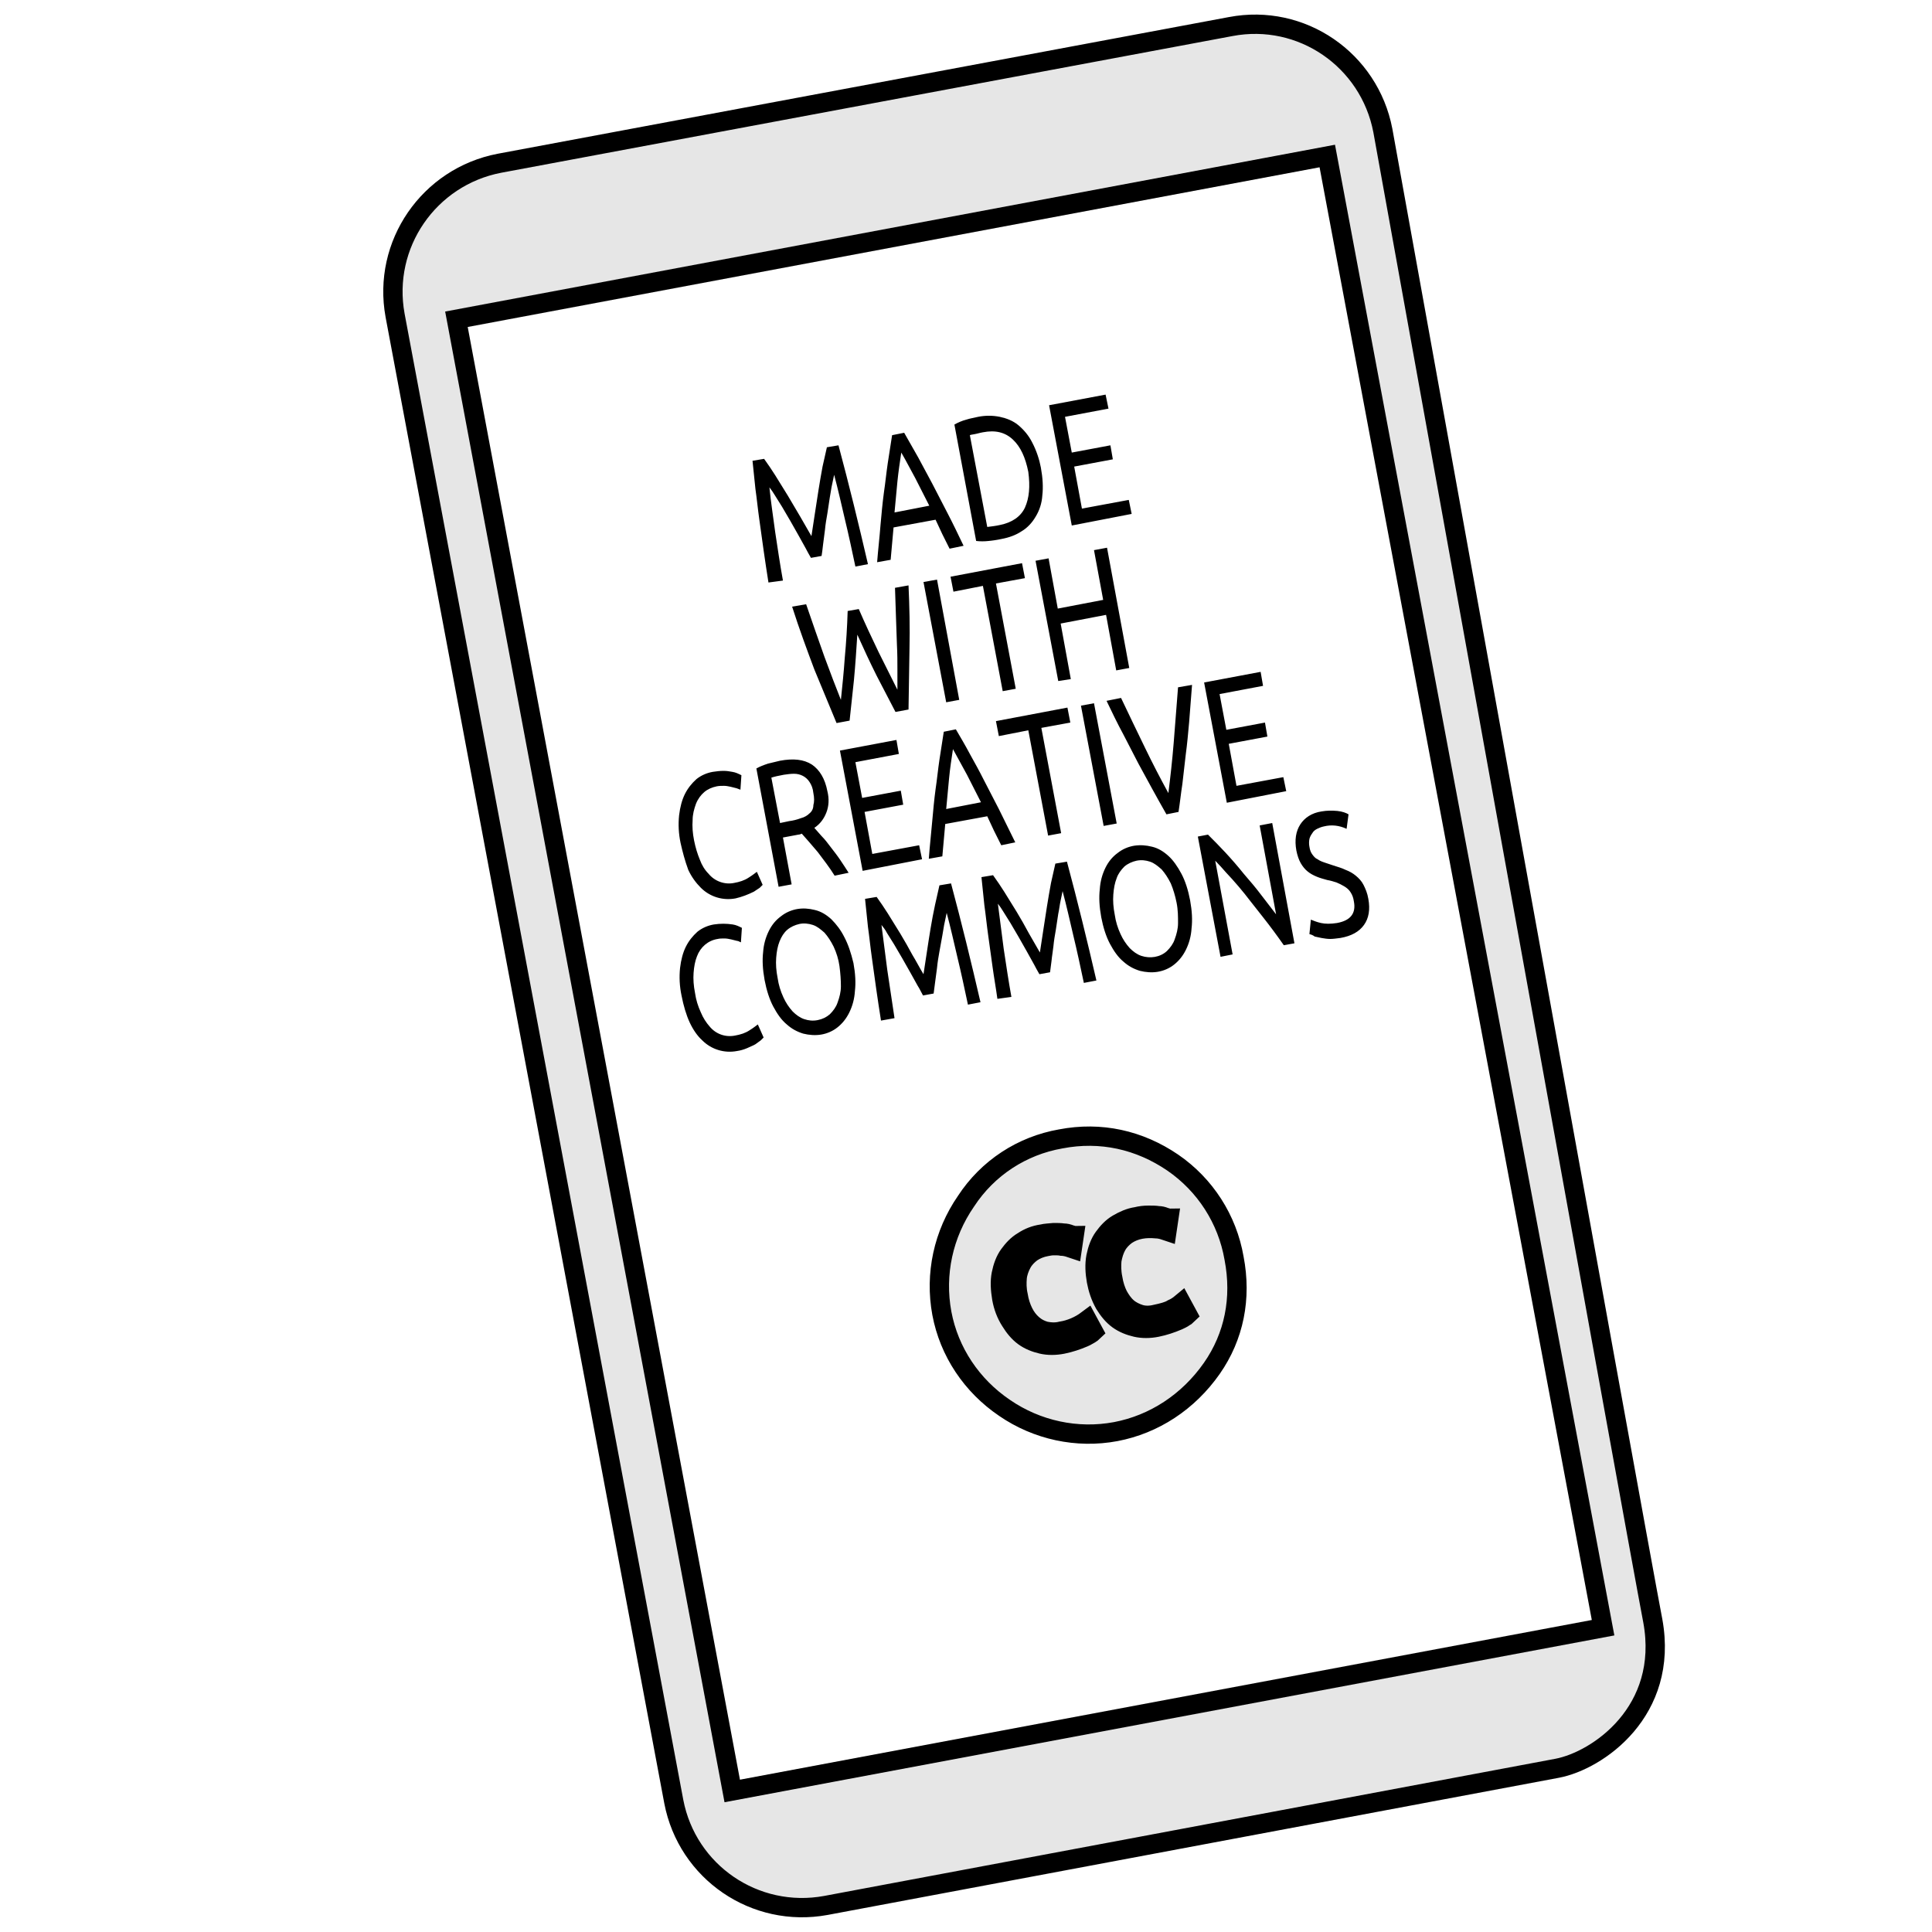
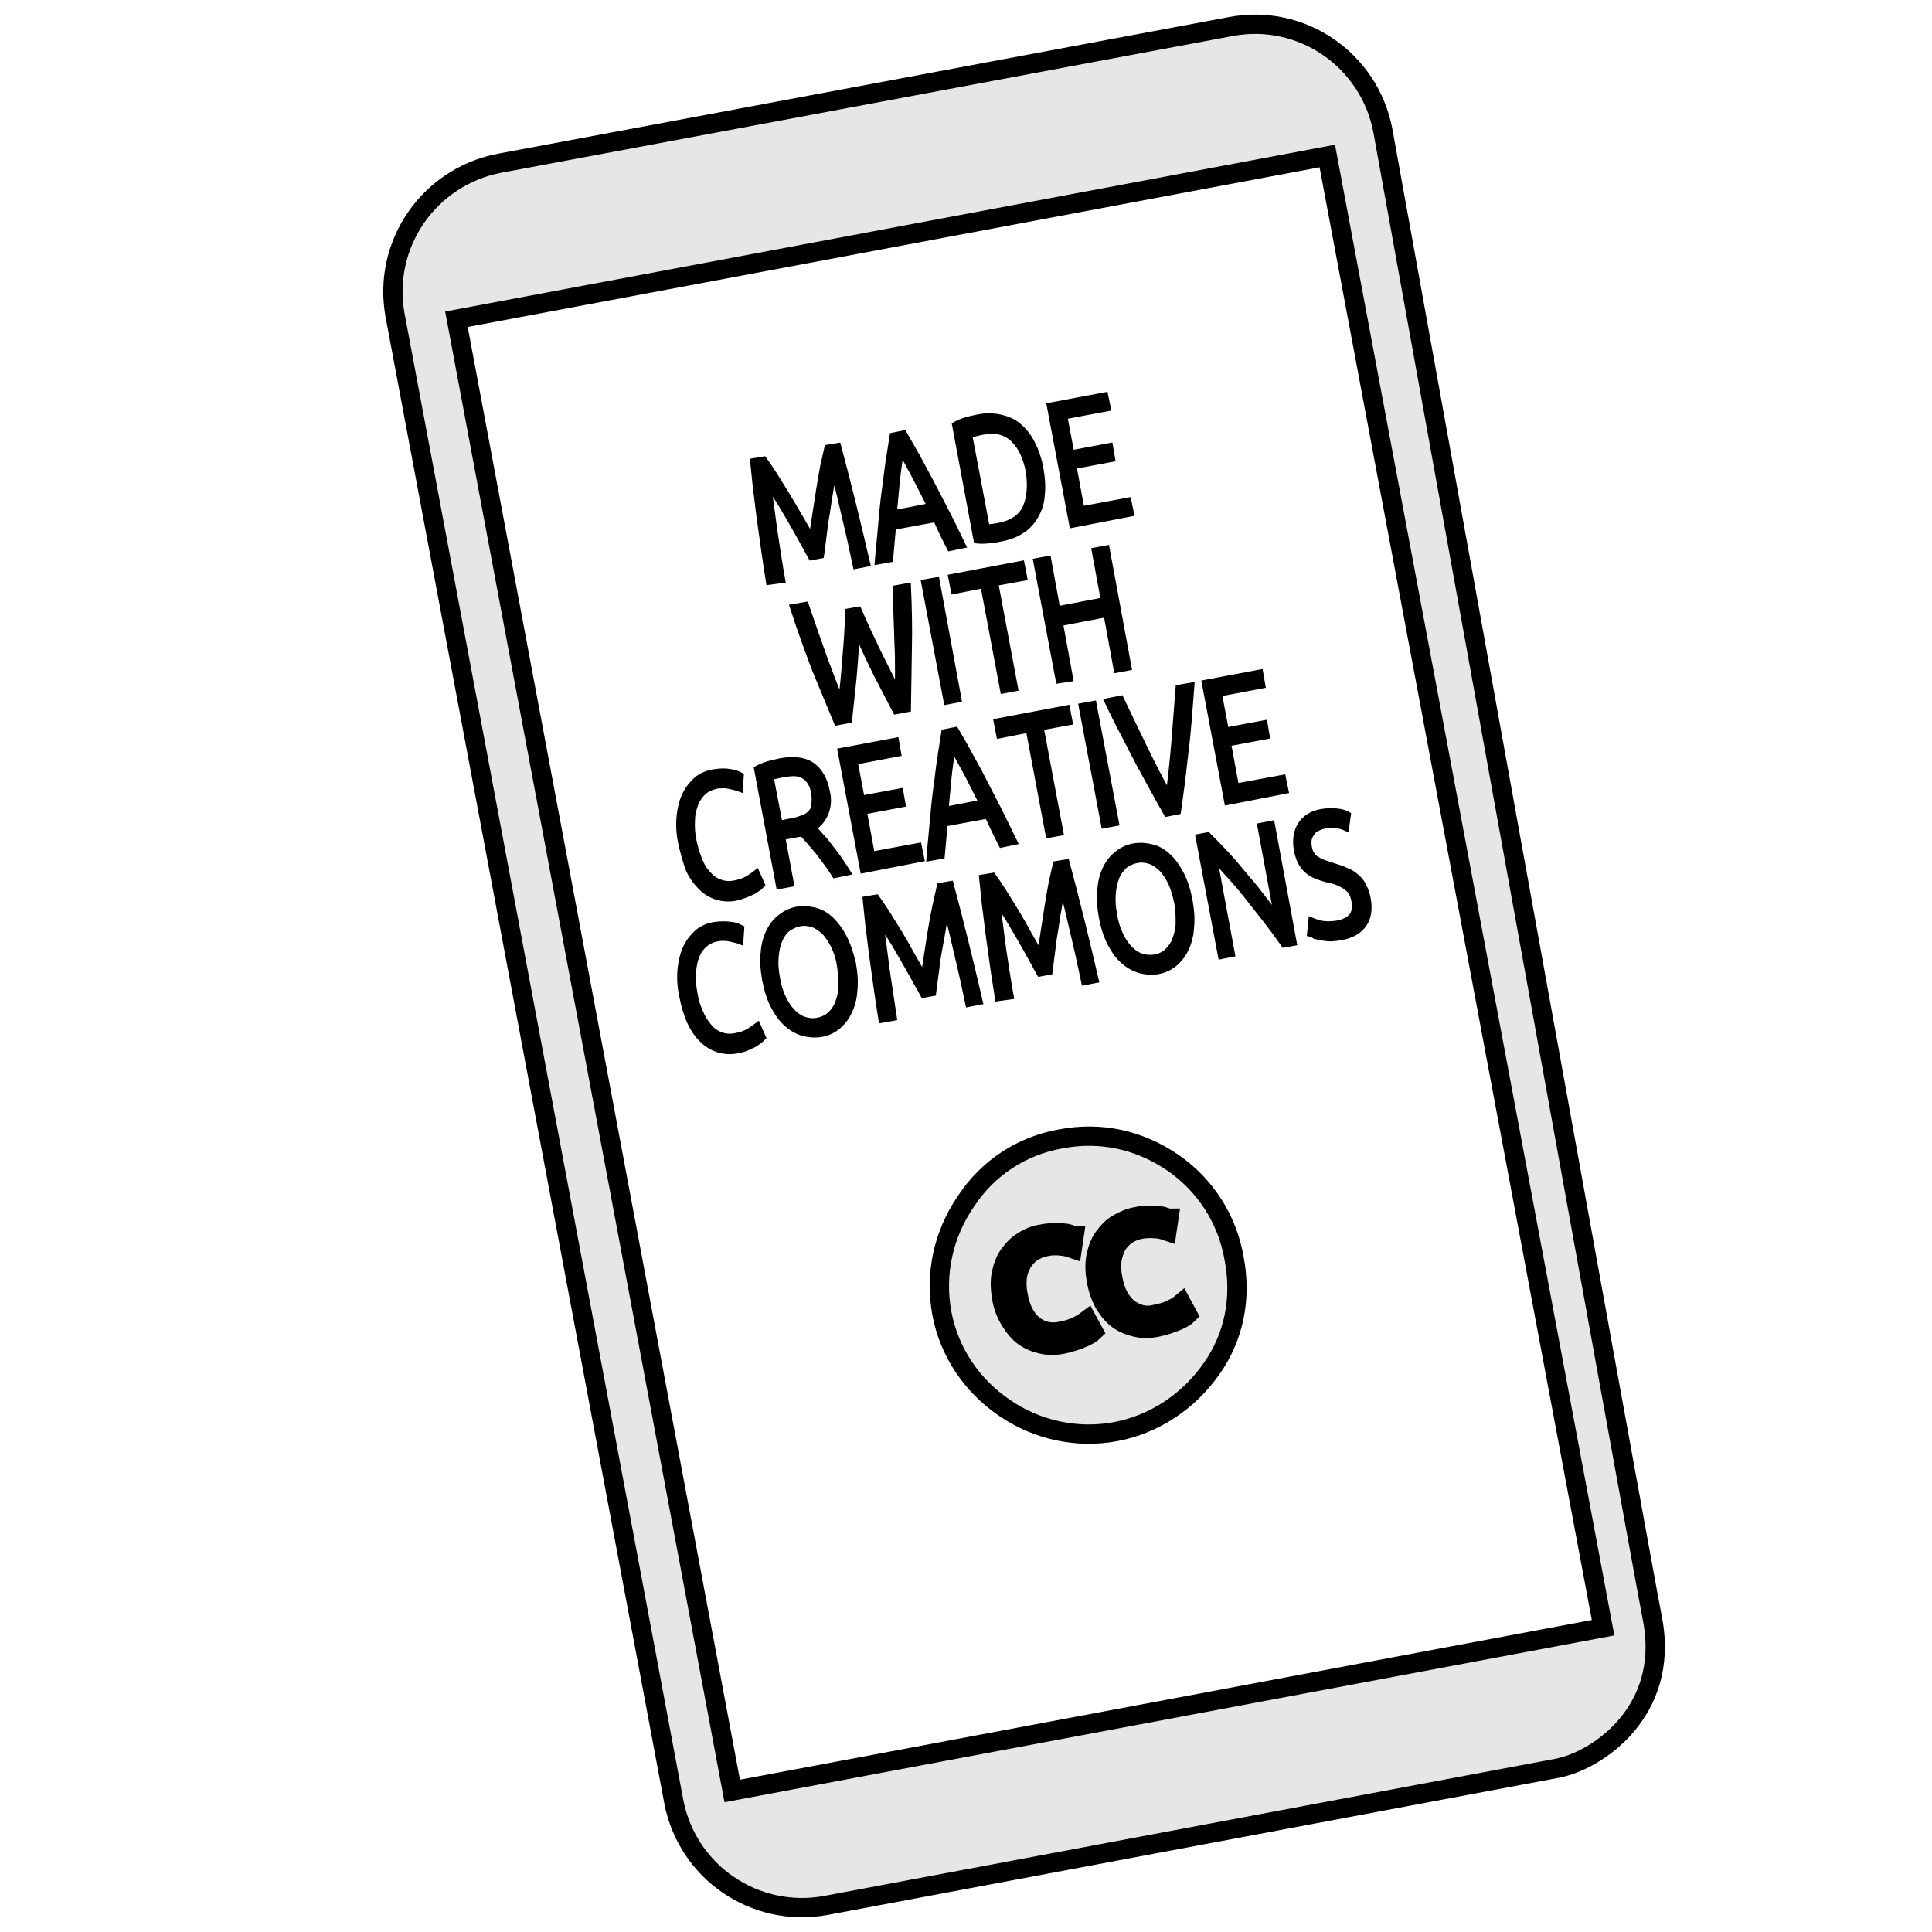
- <svg xmlns="http://www.w3.org/2000/svg" version="1.1" id="building" viewBox="0 0 400 400">
+ <svg xmlns="http://www.w3.org/2000/svg" viewBox="0 0 400 400" color="currentColor" stroke="currentColor">
  <style type="text/css">
.st0 {
    fill: rgba(0, 0, 0, 0.1);
    stroke: currentColor;
    stroke-width: 4;
}
.st1 {  fill: currentColor; }
.st2 {
    fill: rgba(255,255,255,1);
    stroke: currentColor;
    stroke-width: 4;
}
    </style>
  <path id="phoneOUTER" class="st0" d="M286.3,27c-2.8-14.6-16.8-24.3-31.5-21.5L103.4,33.8c-14.6,2.8-24.3,16.8-21.6,31.5L139.5,373  c2.8,14.6,16.8,24.2,31.5,21.5l151.4-28.4c8.4-1.6,23.2-11.8,19.8-30.5C338.9,318.5,286.3,27,286.3,27L286.3,27z" />
  <path id="phone" class="st2" d="M94.5,66.1l180.3-33.8l57.1,304.7l-180.3,33.8L94.5,66.1z" />
  <path id="madeWITHcc" class="st1" d="M159.1,120.6c-0.7-4.4-1.3-8.7-1.9-13.1c-0.3-2.1-0.5-4.2-0.8-6.3c-0.2-1.9-0.4-3.9-0.6-5.8  l2.4-0.4c0.8,1.1,1.6,2.3,2.3,3.4c0.9,1.4,1.7,2.8,2.6,4.2c0.9,1.5,1.7,2.9,2.6,4.4l2.3,4l0.7-4.6c0.5-3.3,1-6.6,1.6-9.8  c0.3-1.3,0.6-2.7,0.9-4l2.4-0.4c2.2,8.2,4.2,16.4,6.1,24.6l-2.6,0.5c-0.7-3.3-1.4-6.6-2.2-9.9c-0.7-3-1.4-6.1-2.2-9.1  c-0.1,0.6-0.3,1.3-0.4,1.9c-0.2,0.8-0.3,1.8-0.5,2.8l-0.5,3.3c-0.2,1.1-0.4,2.3-0.5,3.4l-0.4,3.1c-0.1,0.9-0.2,1.7-0.3,2.3l-2.2,0.4  c-0.4-0.7-0.8-1.4-1.1-2l-1.5-2.7c-0.6-1-1.1-2-1.7-3l-1.7-2.9c-0.5-0.8-1-1.6-1.5-2.4c-0.3-0.5-0.7-1.1-1.1-1.6  c0.3,3.1,0.8,6.2,1.2,9.3c0.5,3.3,1,6.7,1.6,10L159.1,120.6L159.1,120.6z M196.1,106.1c-1-2-2.1-4-3.1-6c-1-1.8-1.9-3.6-2.9-5.4  c-1-1.7-1.9-3.4-2.9-5.1l-2.5,0.5c-0.3,1.9-0.6,3.9-0.9,5.8c-0.3,2-0.5,4.1-0.8,6.1c-0.3,2.2-0.5,4.5-0.7,6.7  c-0.2,2.6-0.5,5.1-0.7,7.7l2.8-0.5l0.6-6.7l8.7-1.6l1.4,3c0.5,1,1,2,1.5,3l2.9-0.6C198.4,110.7,197.3,108.4,196.1,106.1L196.1,106.1  z M185.2,106.1c0.2-2.1,0.4-4.3,0.6-6.4c0.2-2,0.5-4,0.8-6c1,1.7,1.9,3.5,2.9,5.3c1,1.9,1.9,3.8,2.9,5.7L185.2,106.1z M213.7,91.6  c-0.7-1.4-1.7-2.6-2.9-3.6c-1.1-0.9-2.4-1.4-3.8-1.7c-1.5-0.3-3-0.3-4.5,0c-0.8,0.2-1.6,0.3-2.5,0.6c-0.8,0.2-1.7,0.6-2.4,1  l4.5,24.1c0.8,0.1,1.7,0.1,2.6,0c0.9-0.1,1.7-0.2,2.6-0.4c1.6-0.3,3-0.8,4.2-1.6c1.2-0.7,2.2-1.8,2.9-3c0.8-1.3,1.3-2.8,1.4-4.4  c0.2-1.7,0.1-3.6-0.3-5.8C215.2,95.2,214.6,93.3,213.7,91.6L213.7,91.6z M212.2,105.1c-0.9,1.9-2.7,3.1-5.2,3.6  c-0.9,0.2-1.8,0.3-2.6,0.4l-3.6-19c0.2-0.1,0.4-0.1,0.9-0.2c0.6-0.1,1.2-0.3,1.8-0.4c2.6-0.5,4.6,0,6.2,1.5c1.6,1.5,2.6,3.7,3.2,6.7  C213.3,100.7,213.1,103.1,212.2,105.1L212.2,105.1z M221.9,108.8l-4.7-24.9l11.7-2.2l0.6,2.9l-9,1.7l1.4,7.4l8-1.5l0.5,2.9l-8,1.5  l1.6,8.7l9.7-1.8l0.6,2.9L221.9,108.8z M164,125.6l2.9-0.5l1.9,5.5l1.9,5.4c0.6,1.6,1.2,3.2,1.8,4.8l1.6,4.1  c0.3-2.9,0.6-5.8,0.8-8.7c0.3-3.2,0.5-6.5,0.6-9.7l2.3-0.4c1.3,3,2.7,6,4.1,8.9c1.3,2.6,2.6,5.2,3.9,7.8l0-4.2c0-1.5,0-3.2-0.1-5.1  l-0.2-5.8l-0.2-6l2.8-0.5c0.2,4.4,0.3,8.7,0.2,13.1l-0.2,12.6l-2.7,0.5c-1.3-2.5-2.6-5-3.9-7.5c-1.4-2.8-2.7-5.6-4-8.5  c-0.2,3.1-0.4,6.2-0.7,9.4c-0.3,2.8-0.6,5.6-0.9,8.4l-2.7,0.5l-4.6-11.1C167.1,134.6,165.5,130.3,164,125.6L164,125.6z M194,120  l4.6,24.9l-2.7,0.5l-4.7-24.9L194,120z M197.4,122.5l-0.6-3.1l14.8-2.8l0.6,3.1l-6,1.1l4.1,21.8l-2.7,0.5l-4.1-21.8L197.4,122.5  L197.4,122.5z M219.1,141l-4.7-24.9l2.7-0.5L219,126l9.4-1.8l-1.9-10.3l2.7-0.5l4.6,24.9l-2.7,0.5l-2.1-11.5l-9.4,1.8l2.1,11.5  L219.1,141z M140.9,174.5c-0.4-1.9-0.5-3.8-0.3-5.7c0.2-1.7,0.6-3.2,1.2-4.4c0.6-1.2,1.4-2.2,2.4-3.1c1-0.8,2.2-1.3,3.4-1.5  c0.7-0.1,1.4-0.2,2.2-0.2c0.7,0,1.2,0.1,1.8,0.2c0.7,0.1,1.3,0.4,1.9,0.7l-0.2,3c-0.3-0.1-0.5-0.2-0.8-0.3c-0.4-0.1-0.8-0.2-1.2-0.3  c-0.5-0.1-0.9-0.2-1.4-0.2c-0.5,0-1,0-1.5,0.1c-1,0.2-1.9,0.6-2.6,1.2c-0.7,0.6-1.3,1.4-1.7,2.4c-0.4,1.1-0.7,2.2-0.7,3.4  c-0.1,1.3,0,2.7,0.3,4.2c0.3,1.5,0.7,2.8,1.2,4c0.4,1.1,1,2.1,1.8,2.9c1.3,1.6,3.4,2.3,5.3,1.9c1.1-0.2,2.1-0.5,3-1.1  c0.8-0.5,1.3-0.9,1.7-1.2l1.2,2.7c-0.1,0.1-0.3,0.3-0.6,0.6c-0.4,0.3-0.8,0.5-1.2,0.8c-1.2,0.6-2.5,1.1-3.8,1.4  c-2.6,0.5-5.3-0.3-7.2-2.2c-1-1-1.9-2.2-2.6-3.7C141.8,178.2,141.3,176.3,140.9,174.5L140.9,174.5z M174,178.1  c-0.6-0.9-1.3-1.8-2-2.7c-0.6-0.8-1.2-1.6-1.9-2.3c-0.5-0.6-1-1.1-1.5-1.7c1.2-0.8,2-1.9,2.5-3.2c0.5-1.3,0.6-2.8,0.2-4.4  c-0.5-2.6-1.6-4.4-3.2-5.5c-1.7-1.1-3.9-1.3-6.6-0.8c-0.9,0.2-1.7,0.4-2.5,0.6c-0.9,0.3-1.7,0.6-2.4,1l4.6,24.5l2.7-0.5l-1.8-9.7  l3.2-0.6c0.2,0,0.5-0.1,0.7-0.2c0.5,0.6,1,1.1,1.5,1.7c0.6,0.7,1.2,1.4,1.8,2.1c0.6,0.8,1.2,1.6,1.8,2.4c0.6,0.8,1.2,1.7,1.7,2.5  l2.9-0.6C175.2,179.9,174.6,179,174,178.1L174,178.1z M167.6,168.4c-0.4,0.4-1,0.8-1.8,1c-0.8,0.3-1.6,0.5-2.4,0.6l-1.9,0.4  l-1.8-9.4c0.6-0.2,1.5-0.4,2.6-0.6c0.7-0.1,1.4-0.2,2.1-0.2c1.3,0,2.5,0.6,3.2,1.7c0.4,0.6,0.7,1.3,0.8,2.3c0.2,1,0.2,1.8,0,2.5  C168.4,167.4,168.1,168,167.6,168.4z M178.6,180.3l-4.7-24.9l11.7-2.2l0.5,2.9l-9,1.7l1.4,7.4l8-1.5l0.5,2.9l-8,1.5l1.6,8.7l9.7-1.8  l0.6,2.9L178.6,180.3L178.6,180.3z M206.8,167.5c-1-2-2.1-4-3.1-6c-0.9-1.8-1.9-3.6-2.9-5.4c-0.9-1.7-1.9-3.4-2.9-5.1l-2.5,0.5  c-0.3,1.9-0.6,3.9-0.9,5.8c-0.3,2-0.5,4.1-0.8,6.1c-0.3,2.2-0.5,4.5-0.7,6.7c-0.2,2.4-0.5,4.9-0.7,7.7l2.8-0.5l0.6-6.7l8.7-1.6  l1.4,3c0.5,1,1,2,1.5,3l2.9-0.6C209.1,172.1,207.9,169.8,206.8,167.5L206.8,167.5z M195.9,167.5c0.2-2.2,0.4-4.3,0.6-6.4  c0.2-2.1,0.5-4,0.8-6c1,1.8,1.9,3.5,2.9,5.3c1,1.9,1.9,3.8,2.9,5.7L195.9,167.5z M206.8,152.4l-0.6-3.1l14.8-2.8l0.6,3.1l-6,1.1  l4.1,21.8l-2.7,0.5l-4.1-21.8L206.8,152.4z M226.5,145.6l4.7,24.9l-2.7,0.5l-4.7-24.9L226.5,145.6z M229.1,145.1l3-0.6  c1.7,3.6,3.4,7.1,5,10.4c1.5,3.1,3.1,6.2,4.8,9.3c0.4-3.2,0.8-6.7,1.1-10.4c0.3-3.7,0.6-7.5,0.9-11.5l2.9-0.5  c-0.2,2.6-0.4,5.1-0.6,7.7c-0.2,2.2-0.4,4.5-0.7,6.7c-0.2,2-0.5,4.1-0.7,6.1c-0.3,1.9-0.5,3.9-0.8,5.8l-2.5,0.5  c-2-3.5-3.9-7-5.8-10.5c-1-2-2.1-4-3.1-6C231.3,149.7,230.2,147.4,229.1,145.1L229.1,145.1z M254,166.2l-4.7-24.9l11.7-2.2l0.5,2.9  l-9,1.7l1.4,7.4l8-1.5l0.5,2.9l-8,1.5l1.6,8.7l9.7-1.8l0.6,2.9L254,166.2L254,166.2z M141.1,206.1c-0.4-1.9-0.5-3.8-0.3-5.7  c0.2-1.7,0.6-3.2,1.2-4.4c0.6-1.2,1.4-2.2,2.4-3.1c1-0.8,2.2-1.3,3.4-1.5c1.3-0.2,2.6-0.2,3.9,0c0.7,0.1,1.3,0.4,1.9,0.7l-0.2,3  c-0.3-0.1-0.5-0.3-0.8-0.3l-1.2-0.3c-0.5-0.1-0.9-0.2-1.4-0.2c-0.5,0-1,0-1.4,0.1c-2,0.3-3.6,1.7-4.3,3.6c-0.4,1-0.6,2.1-0.7,3.4  c-0.1,1.3,0,2.7,0.3,4.2c0.2,1.4,0.6,2.7,1.2,4c0.5,1.2,1.1,2.1,1.8,2.9c1.3,1.6,3.3,2.3,5.3,1.9c1.1-0.2,2.1-0.5,3-1.1  c0.8-0.5,1.3-0.9,1.7-1.2l1.2,2.7c-0.1,0.1-0.3,0.3-0.6,0.6c-0.4,0.3-0.7,0.5-1.1,0.8c-0.5,0.3-1.1,0.5-1.7,0.8  c-0.7,0.3-1.4,0.5-2.1,0.6c-2.6,0.5-5.3-0.3-7.2-2.2c-1-0.9-1.9-2.2-2.6-3.7S141.5,208.2,141.1,206.1L141.1,206.1z M174.8,194  c-0.7-1.4-1.6-2.6-2.7-3.7c-1-0.9-2.1-1.6-3.4-1.9c-1.2-0.3-2.4-0.4-3.6-0.2c-1.2,0.2-2.4,0.7-3.4,1.5c-1.1,0.8-1.9,1.8-2.5,3  c-0.7,1.4-1.1,2.9-1.2,4.4c-0.2,1.7-0.1,3.6,0.3,5.8c0.4,2.1,1,4,1.8,5.5c0.8,1.5,1.7,2.8,2.8,3.7c1,0.9,2.1,1.5,3.4,1.9  c1.2,0.3,2.5,0.4,3.7,0.2c1.2-0.2,2.4-0.7,3.4-1.5c1-0.8,1.8-1.8,2.4-3c0.7-1.4,1.1-2.9,1.2-4.5c0.2-1.7,0.1-3.6-0.3-5.8  C176.2,197.3,175.6,195.5,174.8,194L174.8,194z M174.1,204.2c0,1.2-0.3,2.3-0.7,3.4c-0.3,0.9-0.9,1.7-1.6,2.4  c-0.7,0.6-1.5,1-2.5,1.2c-1,0.2-1.9,0.1-2.8-0.2c-0.9-0.3-1.7-0.9-2.4-1.6c-0.8-0.9-1.4-1.8-1.9-2.9c-0.6-1.3-1-2.6-1.2-4  c-0.3-1.5-0.4-2.9-0.3-4.2c0.1-1.3,0.3-2.4,0.7-3.4c0.4-1,0.9-1.8,1.6-2.4c0.7-0.6,1.6-1,2.5-1.2c0.9-0.2,1.9-0.1,2.8,0.2  c0.9,0.3,1.6,0.9,2.4,1.6c0.7,0.8,1.3,1.7,1.9,2.9c0.6,1.3,1,2.6,1.2,4C174,201.5,174.1,202.9,174.1,204.2L174.1,204.2z   M182.4,211.3c-0.7-4.4-1.3-8.7-1.9-13.1c-0.3-2.1-0.5-4.2-0.8-6.3c-0.2-2-0.4-4-0.6-5.8l2.4-0.4c0.8,1.1,1.6,2.3,2.3,3.4  c0.9,1.4,1.7,2.8,2.6,4.2c0.9,1.5,1.7,2.9,2.5,4.4c0.8,1.3,1.5,2.7,2.3,4l0.7-4.6c0.5-3.3,1-6.6,1.7-9.8c0.3-1.4,0.6-2.7,0.9-4  l2.4-0.4c2.2,8.2,4.2,16.4,6.1,24.6l-2.6,0.5c-0.7-3.3-1.4-6.6-2.2-9.9c-0.7-3-1.4-6.1-2.2-9.1c-0.1,0.6-0.3,1.3-0.4,1.9  c-0.2,0.8-0.3,1.8-0.5,2.8l-0.6,3.3c-0.2,1.1-0.4,2.3-0.5,3.4l-0.4,3c-0.1,0.8-0.2,1.5-0.3,2.3l-2.2,0.4c-0.4-0.7-0.7-1.4-1.1-2  c-0.5-0.9-1-1.8-1.5-2.7c-0.6-1-1.1-2-1.7-3l-1.7-2.9c-0.5-0.8-1-1.6-1.5-2.4c-0.3-0.6-0.7-1.1-1.1-1.6c0.4,3.1,0.8,6.2,1.2,9.3  c0.5,3.3,1,6.7,1.5,10L182.4,211.3L182.4,211.3z M206.5,206.8c-0.3-2.2-0.7-4.4-1-6.6c-0.3-2.2-0.6-4.4-0.9-6.5  c-0.3-2.1-0.5-4.2-0.8-6.3c-0.2-1.9-0.4-3.9-0.6-5.8l2.4-0.4c0.8,1.1,1.6,2.3,2.3,3.4c0.9,1.4,1.7,2.8,2.6,4.2  c0.9,1.5,1.7,2.9,2.5,4.4l2.3,4l0.7-4.6c0.5-3.3,1-6.6,1.6-9.8c0.3-1.4,0.6-2.7,0.9-4l2.4-0.4c2.2,8.2,4.2,16.4,6.1,24.6l-2.6,0.5  c-0.7-3.3-1.4-6.6-2.2-9.9c-0.7-3-1.4-6.1-2.2-9.1c-0.1,0.6-0.3,1.3-0.4,1.9c-0.2,0.9-0.3,1.9-0.5,2.8l-0.5,3.3  c-0.2,1.1-0.4,2.3-0.5,3.4c-0.1,1-0.3,2-0.4,3.1c-0.1,0.8-0.2,1.5-0.3,2.3l-2.2,0.4c-0.4-0.7-0.8-1.4-1.1-2c-0.5-0.9-1-1.8-1.5-2.7  c-0.6-1-1.1-2-1.7-3l-1.7-2.9c-0.5-0.8-1-1.6-1.5-2.4c-0.3-0.5-0.7-1.1-1.1-1.6c0.4,3.1,0.8,6.2,1.2,9.3c0.5,3.3,1,6.7,1.6,10  L206.5,206.8L206.5,206.8z M244.6,180.9c-0.8-1.5-1.7-2.8-2.7-3.7c-1-0.9-2.1-1.6-3.4-1.9c-1.2-0.3-2.4-0.4-3.7-0.2  c-1.2,0.2-2.4,0.7-3.4,1.5c-1.1,0.8-1.9,1.8-2.5,3c-0.7,1.4-1.1,2.9-1.2,4.5c-0.2,1.7-0.1,3.6,0.3,5.8c0.4,2.1,1,4,1.8,5.5  s1.7,2.8,2.8,3.7c1,0.9,2.1,1.5,3.4,1.9c1.2,0.3,2.5,0.4,3.7,0.2c1.2-0.2,2.4-0.7,3.4-1.5c1-0.8,1.8-1.8,2.4-3  c0.7-1.4,1.1-2.9,1.2-4.5c0.2-1.7,0.1-3.6-0.3-5.8C246,184.3,245.4,182.4,244.6,180.9L244.6,180.9z M243.9,191.1  c0,1.2-0.3,2.3-0.7,3.4c-0.3,0.9-0.9,1.7-1.6,2.4c-1.4,1.3-3.5,1.6-5.3,1c-0.9-0.3-1.7-0.9-2.4-1.6c-0.8-0.9-1.4-1.8-1.9-2.9  c-0.6-1.3-1-2.6-1.2-4c-0.3-1.5-0.4-2.9-0.3-4.2c0.1-1.3,0.3-2.4,0.7-3.4c0.3-0.9,0.9-1.7,1.6-2.4c0.7-0.6,1.6-1,2.5-1.2  c1-0.2,1.9-0.1,2.8,0.2c0.9,0.3,1.6,0.9,2.4,1.6c0.7,0.8,1.3,1.7,1.9,2.9c0.5,1.2,0.9,2.5,1.2,4S243.9,189.8,243.9,191.1  L243.9,191.1z M252.7,198.1l-4.7-24.9l2.1-0.4c1.2,1.2,2.4,2.4,3.6,3.7c1.3,1.4,2.6,2.9,3.8,4.4c1.3,1.5,2.5,2.9,3.7,4.5  c1,1.3,2,2.6,3,3.9l-3.4-18.4l2.6-0.5l4.6,24.9l-2.2,0.4c-1.4-2-2.8-3.9-4.3-5.8c-0.9-1.1-1.7-2.2-2.6-3.3c-1.6-2.1-3.3-4.1-5.1-6  c-0.7-0.8-1.4-1.6-2.2-2.4l3.6,19.4L252.7,198.1L252.7,198.1z M271.1,193.4l0.3-3c0.5,0.2,1.2,0.5,2.1,0.7c0.9,0.2,2,0.2,3.3,0  c2.8-0.5,4-2,3.5-4.5c-0.1-0.7-0.3-1.3-0.7-1.9c-0.3-0.5-0.8-0.9-1.3-1.2c-0.5-0.3-1.1-0.6-1.6-0.8c-0.6-0.2-1.3-0.4-1.9-0.5  c-0.7-0.2-1.5-0.4-2.2-0.7c-0.7-0.3-1.3-0.6-1.9-1.1c-0.5-0.4-1-1-1.4-1.7s-0.7-1.6-0.9-2.6c-0.4-2.2-0.1-4,0.8-5.4  c0.9-1.4,2.4-2.4,4.4-2.7c1.1-0.2,2.2-0.2,3.3-0.1c1,0.1,1.8,0.4,2.3,0.7l-0.4,3c-1.5-0.7-3.1-0.9-4.7-0.5c-0.5,0.1-1,0.3-1.4,0.5  c-0.4,0.2-0.8,0.5-1,0.9c-0.3,0.4-0.5,0.8-0.6,1.2c-0.1,0.5-0.1,1.1,0,1.6c0.1,0.7,0.3,1.2,0.6,1.6c0.3,0.4,0.6,0.8,1.1,1  c0.4,0.3,0.9,0.5,1.5,0.7c0.6,0.2,1.2,0.4,1.8,0.6c0.9,0.3,1.7,0.5,2.5,0.9c0.8,0.3,1.5,0.7,2.1,1.2s1.2,1.1,1.6,1.9  c0.4,0.8,0.8,1.7,1,2.9c0.4,2.2,0.1,4-0.9,5.4c-1,1.4-2.6,2.3-4.9,2.7c-0.8,0.1-1.5,0.2-2.1,0.2c-0.6,0-1.2-0.1-1.8-0.2  c-0.5-0.1-0.9-0.2-1.4-0.3C271.8,193.6,271.5,193.5,271.1,193.4L271.1,193.4z" />
  <path id="circle" class="st0" d="M219.6,235.8c8.3-1.6,16.3,0.2,23.2,4.9c6.7,4.6,11.3,11.7,12.7,19.8c1.6,8.3,0,16.2-4.6,22.8  c-4.9,7-12,11.6-19.9,13.1c-8,1.5-16.3-0.3-23-4.9c-6.8-4.6-11.5-11.6-13-19.6c-1.5-8.1,0.3-16.4,5-23.2  C204.5,241.8,211.6,237.2,219.6,235.8L219.6,235.8z" />
  <path id="CC" class="st0" d="M207.4,268.8c-0.3-1.8-0.4-3.5-0.1-5c0.3-1.5,0.8-2.9,1.6-4c0.8-1.1,1.7-2.1,2.9-2.8c1.2-0.8,2.5-1.3,3.9-1.5  c0.8-0.2,1.6-0.2,2.5-0.3c0.7,0,1.3,0,2,0.1c0.5,0,0.9,0.1,1.4,0.3c0.4,0.1,0.6,0.2,0.8,0.2l-0.4,2.7c-0.3-0.1-0.6-0.2-0.9-0.3  c-0.4-0.1-0.9-0.2-1.3-0.2c-0.5-0.1-1-0.1-1.6-0.1c-0.6,0-1.1,0.1-1.6,0.2c-1.1,0.2-2.1,0.6-3,1.2c-0.8,0.6-1.5,1.3-2,2.2  c-0.5,0.9-0.9,2-1,3c-0.1,1.1-0.1,2.4,0.2,3.7c0.2,1.3,0.6,2.5,1.1,3.5c0.5,1,1.1,1.8,1.9,2.5c0.8,0.7,1.6,1.1,2.6,1.4  c1,0.2,2.1,0.3,3.3,0c1.9-0.3,3.8-1.1,5.4-2.3l1.3,2.4c-0.1,0.1-0.4,0.3-0.7,0.5c-0.4,0.2-0.8,0.5-1.3,0.7c-1.4,0.6-2.9,1.1-4.4,1.4  c-1.5,0.3-3,0.3-4.3,0c-1.3-0.3-2.6-0.8-3.7-1.6c-1.1-0.8-2-1.9-2.8-3.2C208.3,272.1,207.7,270.5,207.4,268.8L207.4,268.8z   M227,265.2c-0.3-1.7-0.4-3.4-0.1-5c0.3-1.5,0.8-2.9,1.6-4c0.8-1.1,1.7-2.1,2.9-2.8c1.2-0.7,2.5-1.3,3.9-1.5  c0.8-0.2,1.6-0.3,2.5-0.3c0.8,0,1.4,0,2,0.1c0.5,0,0.9,0.1,1.4,0.3c0.4,0.1,0.6,0.2,0.8,0.2l-0.4,2.7c-0.3-0.1-0.6-0.2-0.9-0.3  c-0.4-0.1-0.9-0.2-1.3-0.2c-1.1-0.1-2.1-0.1-3.2,0.1c-1.1,0.2-2.1,0.6-3,1.2c-0.8,0.6-1.5,1.3-2,2.2c-0.5,0.9-0.8,1.9-1,3  c-0.1,1.1-0.1,2.4,0.2,3.8c0.2,1.3,0.6,2.5,1.1,3.5c0.5,0.9,1.1,1.8,1.9,2.5c0.8,0.7,1.7,1.1,2.6,1.4c1,0.3,2.1,0.3,3.3,0  c1.4-0.3,2.6-0.6,3.4-1.1c0.7-0.3,1.3-0.7,1.9-1.2l1.3,2.4c-0.2,0.2-0.5,0.4-0.7,0.5c-0.4,0.3-0.9,0.5-1.3,0.7  c-1.4,0.6-2.9,1.1-4.4,1.4c-1.5,0.3-3,0.3-4.3,0c-1.3-0.3-2.6-0.8-3.7-1.6c-1.1-0.8-2-1.9-2.8-3.2  C227.8,268.4,227.3,266.8,227,265.2L227,265.2z" />
</svg>
